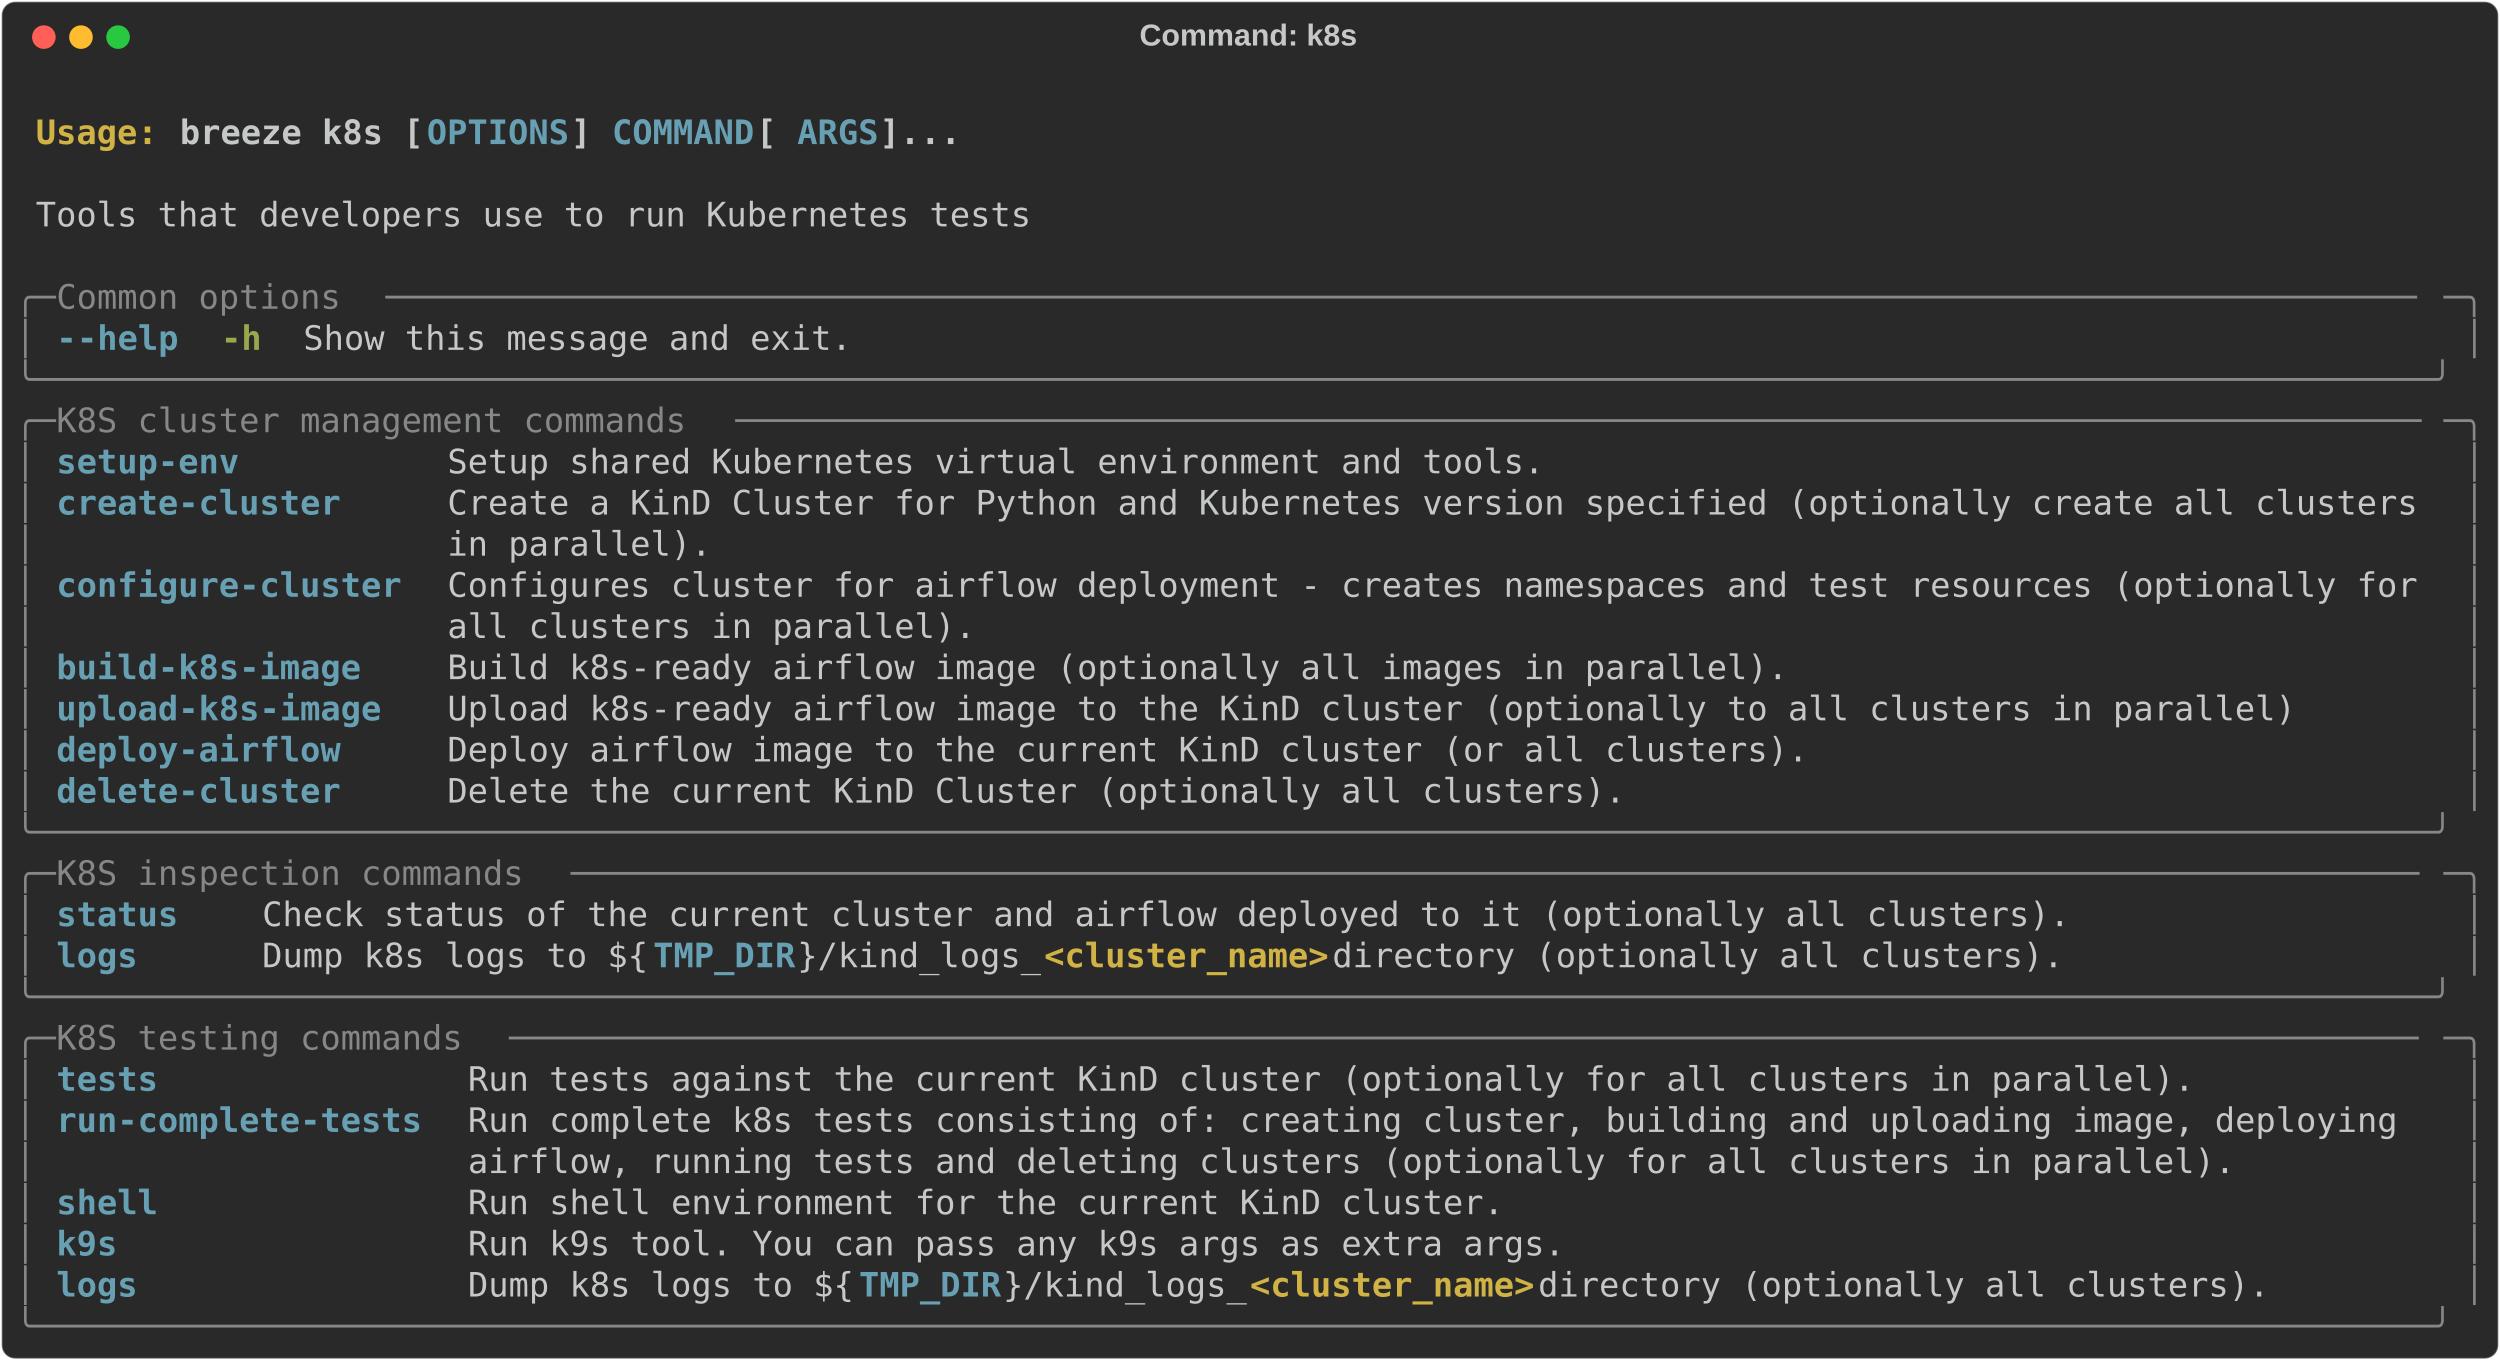
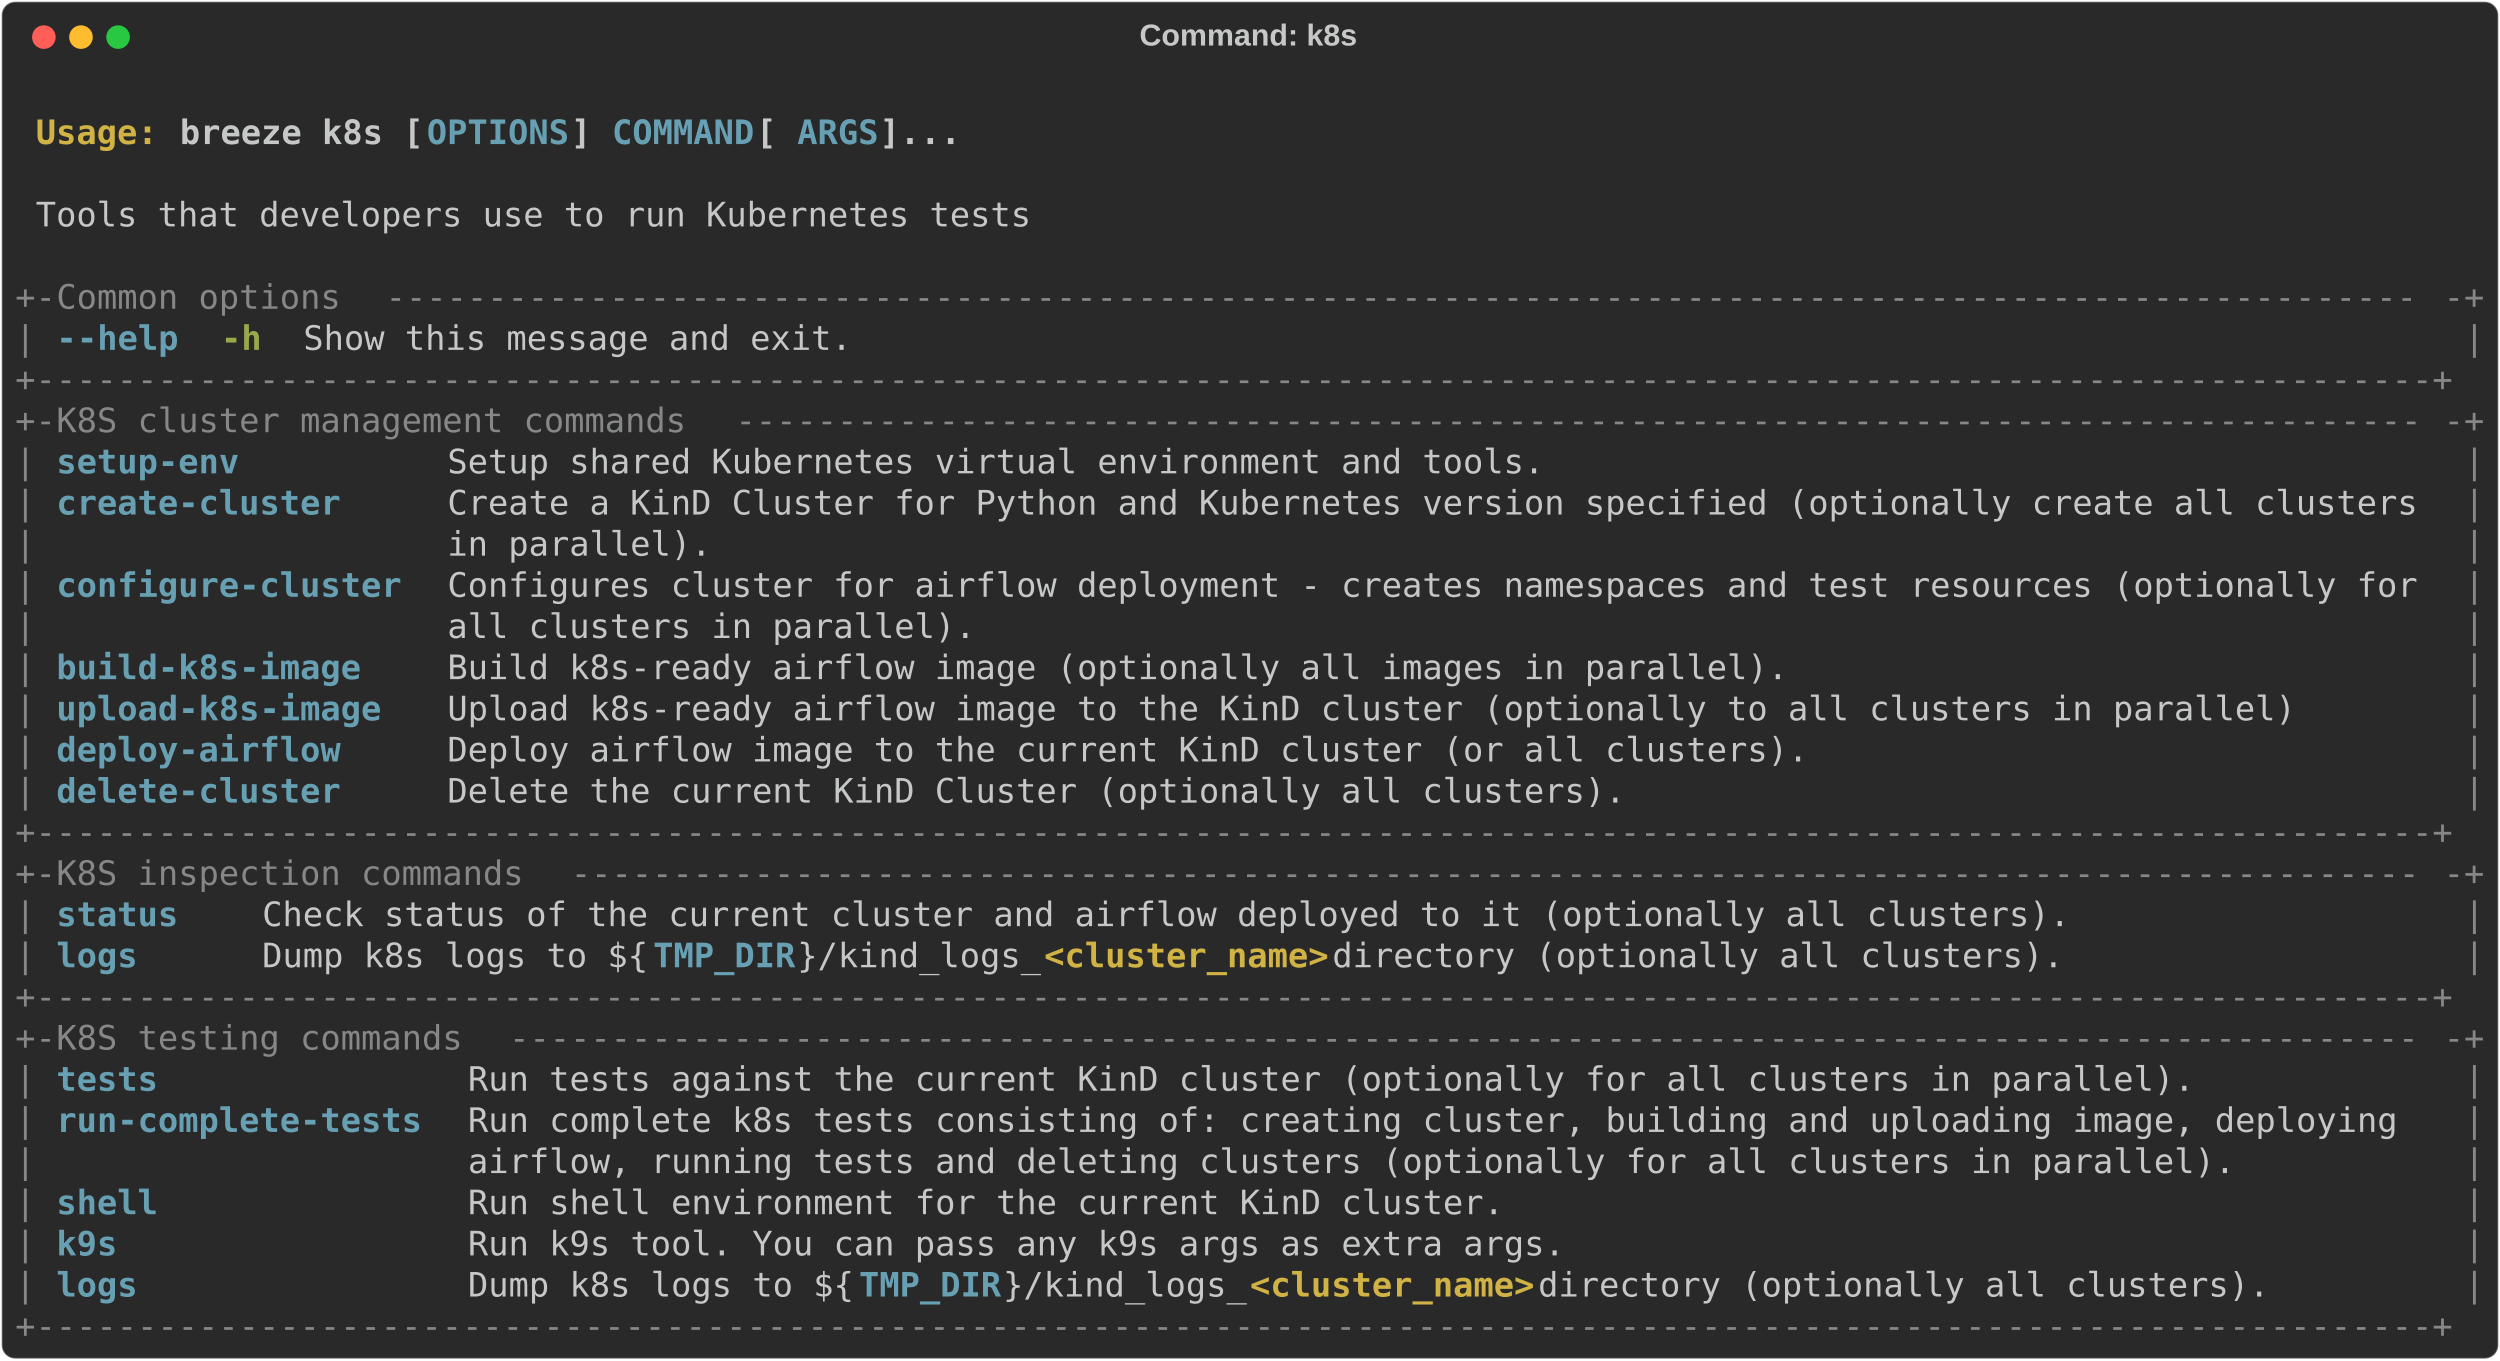
<svg xmlns="http://www.w3.org/2000/svg" class="rich-terminal" viewBox="0 0 1482 806.4">
  <style>

    @font-face {
        font-family: "Fira Code";
        src: local("FiraCode-Regular"),
                url("https://cdnjs.cloudflare.com/ajax/libs/firacode/6.2.0/woff2/FiraCode-Regular.woff2") format("woff2"),
                url("https://cdnjs.cloudflare.com/ajax/libs/firacode/6.2.0/woff/FiraCode-Regular.woff") format("woff");
        font-style: normal;
        font-weight: 400;
    }
    @font-face {
        font-family: "Fira Code";
        src: local("FiraCode-Bold"),
                url("https://cdnjs.cloudflare.com/ajax/libs/firacode/6.2.0/woff2/FiraCode-Bold.woff2") format("woff2"),
                url("https://cdnjs.cloudflare.com/ajax/libs/firacode/6.2.0/woff/FiraCode-Bold.woff") format("woff");
        font-style: bold;
        font-weight: 700;
    }

    .breeze-k8s-matrix {
        font-family: Fira Code, monospace;
        font-size: 20px;
        line-height: 24.4px;
        font-variant-east-asian: full-width;
    }

    .breeze-k8s-title {
        font-size: 18px;
        font-weight: bold;
        font-family: arial;
    }

    .breeze-k8s-r1 { fill: #c5c8c6;font-weight: bold }
.breeze-k8s-r2 { fill: #c5c8c6 }
.breeze-k8s-r3 { fill: #d0b344;font-weight: bold }
.breeze-k8s-r4 { fill: #68a0b3;font-weight: bold }
.breeze-k8s-r5 { fill: #868887 }
.breeze-k8s-r6 { fill: #98a84b;font-weight: bold }
    </style>
  <defs>
    <clipPath id="breeze-k8s-clip-terminal">
      <rect x="0" y="0" width="1463.0" height="755.4" />
    </clipPath>
    <clipPath id="breeze-k8s-line-0">
      <rect x="0" y="1.5" width="1464" height="24.65" />
    </clipPath>
    <clipPath id="breeze-k8s-line-1">
      <rect x="0" y="25.9" width="1464" height="24.65" />
    </clipPath>
    <clipPath id="breeze-k8s-line-2">
      <rect x="0" y="50.3" width="1464" height="24.65" />
    </clipPath>
    <clipPath id="breeze-k8s-line-3">
      <rect x="0" y="74.7" width="1464" height="24.65" />
    </clipPath>
    <clipPath id="breeze-k8s-line-4">
      <rect x="0" y="99.1" width="1464" height="24.65" />
    </clipPath>
    <clipPath id="breeze-k8s-line-5">
      <rect x="0" y="123.5" width="1464" height="24.65" />
    </clipPath>
    <clipPath id="breeze-k8s-line-6">
      <rect x="0" y="147.9" width="1464" height="24.65" />
    </clipPath>
    <clipPath id="breeze-k8s-line-7">
      <rect x="0" y="172.3" width="1464" height="24.65" />
    </clipPath>
    <clipPath id="breeze-k8s-line-8">
      <rect x="0" y="196.7" width="1464" height="24.65" />
    </clipPath>
    <clipPath id="breeze-k8s-line-9">
      <rect x="0" y="221.1" width="1464" height="24.65" />
    </clipPath>
    <clipPath id="breeze-k8s-line-10">
      <rect x="0" y="245.5" width="1464" height="24.65" />
    </clipPath>
    <clipPath id="breeze-k8s-line-11">
      <rect x="0" y="269.9" width="1464" height="24.65" />
    </clipPath>
    <clipPath id="breeze-k8s-line-12">
      <rect x="0" y="294.3" width="1464" height="24.65" />
    </clipPath>
    <clipPath id="breeze-k8s-line-13">
      <rect x="0" y="318.7" width="1464" height="24.65" />
    </clipPath>
    <clipPath id="breeze-k8s-line-14">
      <rect x="0" y="343.1" width="1464" height="24.65" />
    </clipPath>
    <clipPath id="breeze-k8s-line-15">
      <rect x="0" y="367.5" width="1464" height="24.65" />
    </clipPath>
    <clipPath id="breeze-k8s-line-16">
      <rect x="0" y="391.9" width="1464" height="24.65" />
    </clipPath>
    <clipPath id="breeze-k8s-line-17">
      <rect x="0" y="416.3" width="1464" height="24.65" />
    </clipPath>
    <clipPath id="breeze-k8s-line-18">
      <rect x="0" y="440.7" width="1464" height="24.65" />
    </clipPath>
    <clipPath id="breeze-k8s-line-19">
      <rect x="0" y="465.1" width="1464" height="24.65" />
    </clipPath>
    <clipPath id="breeze-k8s-line-20">
      <rect x="0" y="489.5" width="1464" height="24.65" />
    </clipPath>
    <clipPath id="breeze-k8s-line-21">
      <rect x="0" y="513.9" width="1464" height="24.65" />
    </clipPath>
    <clipPath id="breeze-k8s-line-22">
      <rect x="0" y="538.3" width="1464" height="24.65" />
    </clipPath>
    <clipPath id="breeze-k8s-line-23">
      <rect x="0" y="562.7" width="1464" height="24.65" />
    </clipPath>
    <clipPath id="breeze-k8s-line-24">
      <rect x="0" y="587.1" width="1464" height="24.65" />
    </clipPath>
    <clipPath id="breeze-k8s-line-25">
      <rect x="0" y="611.5" width="1464" height="24.65" />
    </clipPath>
    <clipPath id="breeze-k8s-line-26">
      <rect x="0" y="635.9" width="1464" height="24.65" />
    </clipPath>
    <clipPath id="breeze-k8s-line-27">
      <rect x="0" y="660.3" width="1464" height="24.65" />
    </clipPath>
    <clipPath id="breeze-k8s-line-28">
      <rect x="0" y="684.7" width="1464" height="24.65" />
    </clipPath>
    <clipPath id="breeze-k8s-line-29">
      <rect x="0" y="709.1" width="1464" height="24.65" />
    </clipPath>
  </defs>
  <rect fill="#292929" stroke="rgba(255,255,255,0.35)" stroke-width="1" x="1" y="1" width="1480" height="804.4" rx="8" />
  <text class="breeze-k8s-title" fill="#c5c8c6" text-anchor="middle" x="740" y="27">Command: k8s</text>
  <g transform="translate(26,22)">
    <circle cx="0" cy="0" r="7" fill="#ff5f57" />
    <circle cx="22" cy="0" r="7" fill="#febc2e" />
    <circle cx="44" cy="0" r="7" fill="#28c840" />
  </g>
  <g transform="translate(9, 41)" clip-path="url(#breeze-k8s-clip-terminal)">
    <g class="breeze-k8s-matrix">
      <text class="breeze-k8s-r2" x="1464" y="20" textLength="12.2" clip-path="url(#breeze-k8s-line-0)">
</text>
      <text class="breeze-k8s-r3" x="12.2" y="44.4" textLength="85.4" clip-path="url(#breeze-k8s-line-1)">Usage: </text>
      <text class="breeze-k8s-r1" x="97.6" y="44.4" textLength="146.4" clip-path="url(#breeze-k8s-line-1)">breeze k8s [</text>
      <text class="breeze-k8s-r4" x="244" y="44.4" textLength="85.4" clip-path="url(#breeze-k8s-line-1)">OPTIONS</text>
      <text class="breeze-k8s-r1" x="329.4" y="44.4" textLength="24.4" clip-path="url(#breeze-k8s-line-1)">] </text>
      <text class="breeze-k8s-r4" x="353.8" y="44.4" textLength="85.4" clip-path="url(#breeze-k8s-line-1)">COMMAND</text>
      <text class="breeze-k8s-r1" x="439.2" y="44.4" textLength="24.4" clip-path="url(#breeze-k8s-line-1)"> [</text>
      <text class="breeze-k8s-r4" x="463.6" y="44.4" textLength="48.8" clip-path="url(#breeze-k8s-line-1)">ARGS</text>
      <text class="breeze-k8s-r1" x="512.4" y="44.4" textLength="48.8" clip-path="url(#breeze-k8s-line-1)">]...</text>
      <text class="breeze-k8s-r2" x="1464" y="44.4" textLength="12.2" clip-path="url(#breeze-k8s-line-1)">
</text>
      <text class="breeze-k8s-r2" x="1464" y="68.8" textLength="12.2" clip-path="url(#breeze-k8s-line-2)">
</text>
      <text class="breeze-k8s-r2" x="12.2" y="93.2" textLength="597.8" clip-path="url(#breeze-k8s-line-3)">Tools that developers use to run Kubernetes tests</text>
      <text class="breeze-k8s-r2" x="1464" y="93.2" textLength="12.2" clip-path="url(#breeze-k8s-line-3)">
</text>
      <text class="breeze-k8s-r2" x="1464" y="117.6" textLength="12.2" clip-path="url(#breeze-k8s-line-4)">
</text>
-       <text class="breeze-k8s-r5" x="0" y="142" textLength="24.4" clip-path="url(#breeze-k8s-line-5)">╭─</text>
+       <text class="breeze-k8s-r5" x="0" y="142" textLength="24.4" clip-path="url(#breeze-k8s-line-5)">+-</text>
      <text class="breeze-k8s-r5" x="24.4" y="142" textLength="195.2" clip-path="url(#breeze-k8s-line-5)"> Common options </text>
-       <text class="breeze-k8s-r5" x="219.6" y="142" textLength="1220" clip-path="url(#breeze-k8s-line-5)">────────────────────────────────────────────────────────────────────────────────────────────────────</text>
-       <text class="breeze-k8s-r5" x="1439.6" y="142" textLength="24.4" clip-path="url(#breeze-k8s-line-5)">─╮</text>
+       <text class="breeze-k8s-r5" x="219.6" y="142" textLength="1220" clip-path="url(#breeze-k8s-line-5)">----------------------------------------------------------------------------------------------------</text>
+       <text class="breeze-k8s-r5" x="1439.6" y="142" textLength="24.4" clip-path="url(#breeze-k8s-line-5)">-+</text>
      <text class="breeze-k8s-r2" x="1464" y="142" textLength="12.2" clip-path="url(#breeze-k8s-line-5)">
</text>
-       <text class="breeze-k8s-r5" x="0" y="166.4" textLength="12.2" clip-path="url(#breeze-k8s-line-6)">│</text>
+       <text class="breeze-k8s-r5" x="0" y="166.4" textLength="12.2" clip-path="url(#breeze-k8s-line-6)">|</text>
      <text class="breeze-k8s-r4" x="24.4" y="166.4" textLength="12.2" clip-path="url(#breeze-k8s-line-6)">-</text>
      <text class="breeze-k8s-r4" x="36.6" y="166.4" textLength="61" clip-path="url(#breeze-k8s-line-6)">-help</text>
      <text class="breeze-k8s-r6" x="122" y="166.4" textLength="24.4" clip-path="url(#breeze-k8s-line-6)">-h</text>
      <text class="breeze-k8s-r2" x="170.8" y="166.4" textLength="329.4" clip-path="url(#breeze-k8s-line-6)">Show this message and exit.</text>
-       <text class="breeze-k8s-r5" x="1451.8" y="166.4" textLength="12.2" clip-path="url(#breeze-k8s-line-6)">│</text>
+       <text class="breeze-k8s-r5" x="1451.8" y="166.4" textLength="12.2" clip-path="url(#breeze-k8s-line-6)">|</text>
      <text class="breeze-k8s-r2" x="1464" y="166.4" textLength="12.2" clip-path="url(#breeze-k8s-line-6)">
</text>
-       <text class="breeze-k8s-r5" x="0" y="190.8" textLength="1464" clip-path="url(#breeze-k8s-line-7)">╰──────────────────────────────────────────────────────────────────────────────────────────────────────────────────────╯</text>
+       <text class="breeze-k8s-r5" x="0" y="190.8" textLength="1464" clip-path="url(#breeze-k8s-line-7)">+----------------------------------------------------------------------------------------------------------------------+</text>
      <text class="breeze-k8s-r2" x="1464" y="190.8" textLength="12.2" clip-path="url(#breeze-k8s-line-7)">
</text>
-       <text class="breeze-k8s-r5" x="0" y="215.2" textLength="24.4" clip-path="url(#breeze-k8s-line-8)">╭─</text>
+       <text class="breeze-k8s-r5" x="0" y="215.2" textLength="24.4" clip-path="url(#breeze-k8s-line-8)">+-</text>
      <text class="breeze-k8s-r5" x="24.4" y="215.2" textLength="402.6" clip-path="url(#breeze-k8s-line-8)"> K8S cluster management commands </text>
-       <text class="breeze-k8s-r5" x="427" y="215.2" textLength="1012.6" clip-path="url(#breeze-k8s-line-8)">───────────────────────────────────────────────────────────────────────────────────</text>
-       <text class="breeze-k8s-r5" x="1439.6" y="215.2" textLength="24.4" clip-path="url(#breeze-k8s-line-8)">─╮</text>
+       <text class="breeze-k8s-r5" x="427" y="215.2" textLength="1012.6" clip-path="url(#breeze-k8s-line-8)">-----------------------------------------------------------------------------------</text>
+       <text class="breeze-k8s-r5" x="1439.6" y="215.2" textLength="24.4" clip-path="url(#breeze-k8s-line-8)">-+</text>
      <text class="breeze-k8s-r2" x="1464" y="215.2" textLength="12.2" clip-path="url(#breeze-k8s-line-8)">
</text>
-       <text class="breeze-k8s-r5" x="0" y="239.6" textLength="12.2" clip-path="url(#breeze-k8s-line-9)">│</text>
+       <text class="breeze-k8s-r5" x="0" y="239.6" textLength="12.2" clip-path="url(#breeze-k8s-line-9)">|</text>
      <text class="breeze-k8s-r4" x="24.4" y="239.6" textLength="207.4" clip-path="url(#breeze-k8s-line-9)">setup-env        </text>
      <text class="breeze-k8s-r2" x="256.2" y="239.6" textLength="1183.4" clip-path="url(#breeze-k8s-line-9)">Setup shared Kubernetes virtual environment and tools.                                           </text>
-       <text class="breeze-k8s-r5" x="1451.8" y="239.6" textLength="12.2" clip-path="url(#breeze-k8s-line-9)">│</text>
+       <text class="breeze-k8s-r5" x="1451.8" y="239.6" textLength="12.2" clip-path="url(#breeze-k8s-line-9)">|</text>
      <text class="breeze-k8s-r2" x="1464" y="239.6" textLength="12.2" clip-path="url(#breeze-k8s-line-9)">
</text>
-       <text class="breeze-k8s-r5" x="0" y="264" textLength="12.2" clip-path="url(#breeze-k8s-line-10)">│</text>
+       <text class="breeze-k8s-r5" x="0" y="264" textLength="12.2" clip-path="url(#breeze-k8s-line-10)">|</text>
      <text class="breeze-k8s-r4" x="24.4" y="264" textLength="207.4" clip-path="url(#breeze-k8s-line-10)">create-cluster   </text>
      <text class="breeze-k8s-r2" x="256.2" y="264" textLength="1183.4" clip-path="url(#breeze-k8s-line-10)">Create a KinD Cluster for Python and Kubernetes version specified (optionally create all clusters</text>
-       <text class="breeze-k8s-r5" x="1451.8" y="264" textLength="12.2" clip-path="url(#breeze-k8s-line-10)">│</text>
+       <text class="breeze-k8s-r5" x="1451.8" y="264" textLength="12.2" clip-path="url(#breeze-k8s-line-10)">|</text>
      <text class="breeze-k8s-r2" x="1464" y="264" textLength="12.2" clip-path="url(#breeze-k8s-line-10)">
</text>
-       <text class="breeze-k8s-r5" x="0" y="288.4" textLength="12.2" clip-path="url(#breeze-k8s-line-11)">│</text>
+       <text class="breeze-k8s-r5" x="0" y="288.4" textLength="12.2" clip-path="url(#breeze-k8s-line-11)">|</text>
      <text class="breeze-k8s-r2" x="256.2" y="288.4" textLength="1183.4" clip-path="url(#breeze-k8s-line-11)">in parallel).                                                                                    </text>
-       <text class="breeze-k8s-r5" x="1451.8" y="288.4" textLength="12.2" clip-path="url(#breeze-k8s-line-11)">│</text>
+       <text class="breeze-k8s-r5" x="1451.8" y="288.4" textLength="12.2" clip-path="url(#breeze-k8s-line-11)">|</text>
      <text class="breeze-k8s-r2" x="1464" y="288.4" textLength="12.2" clip-path="url(#breeze-k8s-line-11)">
</text>
-       <text class="breeze-k8s-r5" x="0" y="312.8" textLength="12.2" clip-path="url(#breeze-k8s-line-12)">│</text>
+       <text class="breeze-k8s-r5" x="0" y="312.8" textLength="12.2" clip-path="url(#breeze-k8s-line-12)">|</text>
      <text class="breeze-k8s-r4" x="24.4" y="312.8" textLength="207.4" clip-path="url(#breeze-k8s-line-12)">configure-cluster</text>
      <text class="breeze-k8s-r2" x="256.2" y="312.8" textLength="1183.4" clip-path="url(#breeze-k8s-line-12)">Configures cluster for airflow deployment - creates namespaces and test resources (optionally for</text>
-       <text class="breeze-k8s-r5" x="1451.8" y="312.8" textLength="12.2" clip-path="url(#breeze-k8s-line-12)">│</text>
+       <text class="breeze-k8s-r5" x="1451.8" y="312.8" textLength="12.2" clip-path="url(#breeze-k8s-line-12)">|</text>
      <text class="breeze-k8s-r2" x="1464" y="312.8" textLength="12.2" clip-path="url(#breeze-k8s-line-12)">
</text>
-       <text class="breeze-k8s-r5" x="0" y="337.2" textLength="12.2" clip-path="url(#breeze-k8s-line-13)">│</text>
+       <text class="breeze-k8s-r5" x="0" y="337.2" textLength="12.2" clip-path="url(#breeze-k8s-line-13)">|</text>
      <text class="breeze-k8s-r2" x="256.2" y="337.2" textLength="1183.4" clip-path="url(#breeze-k8s-line-13)">all clusters in parallel).                                                                       </text>
-       <text class="breeze-k8s-r5" x="1451.8" y="337.2" textLength="12.2" clip-path="url(#breeze-k8s-line-13)">│</text>
+       <text class="breeze-k8s-r5" x="1451.8" y="337.2" textLength="12.2" clip-path="url(#breeze-k8s-line-13)">|</text>
      <text class="breeze-k8s-r2" x="1464" y="337.2" textLength="12.2" clip-path="url(#breeze-k8s-line-13)">
</text>
-       <text class="breeze-k8s-r5" x="0" y="361.6" textLength="12.2" clip-path="url(#breeze-k8s-line-14)">│</text>
+       <text class="breeze-k8s-r5" x="0" y="361.6" textLength="12.2" clip-path="url(#breeze-k8s-line-14)">|</text>
      <text class="breeze-k8s-r4" x="24.4" y="361.6" textLength="207.4" clip-path="url(#breeze-k8s-line-14)">build-k8s-image  </text>
      <text class="breeze-k8s-r2" x="256.2" y="361.6" textLength="1183.4" clip-path="url(#breeze-k8s-line-14)">Build k8s-ready airflow image (optionally all images in parallel).                               </text>
-       <text class="breeze-k8s-r5" x="1451.8" y="361.6" textLength="12.2" clip-path="url(#breeze-k8s-line-14)">│</text>
+       <text class="breeze-k8s-r5" x="1451.8" y="361.6" textLength="12.2" clip-path="url(#breeze-k8s-line-14)">|</text>
      <text class="breeze-k8s-r2" x="1464" y="361.6" textLength="12.2" clip-path="url(#breeze-k8s-line-14)">
</text>
-       <text class="breeze-k8s-r5" x="0" y="386" textLength="12.2" clip-path="url(#breeze-k8s-line-15)">│</text>
+       <text class="breeze-k8s-r5" x="0" y="386" textLength="12.2" clip-path="url(#breeze-k8s-line-15)">|</text>
      <text class="breeze-k8s-r4" x="24.4" y="386" textLength="207.4" clip-path="url(#breeze-k8s-line-15)">upload-k8s-image </text>
      <text class="breeze-k8s-r2" x="256.2" y="386" textLength="1183.4" clip-path="url(#breeze-k8s-line-15)">Upload k8s-ready airflow image to the KinD cluster (optionally to all clusters in parallel)      </text>
-       <text class="breeze-k8s-r5" x="1451.8" y="386" textLength="12.2" clip-path="url(#breeze-k8s-line-15)">│</text>
+       <text class="breeze-k8s-r5" x="1451.8" y="386" textLength="12.2" clip-path="url(#breeze-k8s-line-15)">|</text>
      <text class="breeze-k8s-r2" x="1464" y="386" textLength="12.2" clip-path="url(#breeze-k8s-line-15)">
</text>
-       <text class="breeze-k8s-r5" x="0" y="410.4" textLength="12.2" clip-path="url(#breeze-k8s-line-16)">│</text>
+       <text class="breeze-k8s-r5" x="0" y="410.4" textLength="12.2" clip-path="url(#breeze-k8s-line-16)">|</text>
      <text class="breeze-k8s-r4" x="24.4" y="410.4" textLength="207.4" clip-path="url(#breeze-k8s-line-16)">deploy-airflow   </text>
      <text class="breeze-k8s-r2" x="256.2" y="410.4" textLength="1183.4" clip-path="url(#breeze-k8s-line-16)">Deploy airflow image to the current KinD cluster (or all clusters).                              </text>
-       <text class="breeze-k8s-r5" x="1451.8" y="410.4" textLength="12.2" clip-path="url(#breeze-k8s-line-16)">│</text>
+       <text class="breeze-k8s-r5" x="1451.8" y="410.4" textLength="12.2" clip-path="url(#breeze-k8s-line-16)">|</text>
      <text class="breeze-k8s-r2" x="1464" y="410.4" textLength="12.2" clip-path="url(#breeze-k8s-line-16)">
</text>
-       <text class="breeze-k8s-r5" x="0" y="434.8" textLength="12.2" clip-path="url(#breeze-k8s-line-17)">│</text>
+       <text class="breeze-k8s-r5" x="0" y="434.8" textLength="12.2" clip-path="url(#breeze-k8s-line-17)">|</text>
      <text class="breeze-k8s-r4" x="24.4" y="434.8" textLength="207.4" clip-path="url(#breeze-k8s-line-17)">delete-cluster   </text>
      <text class="breeze-k8s-r2" x="256.2" y="434.8" textLength="1183.4" clip-path="url(#breeze-k8s-line-17)">Delete the current KinD Cluster (optionally all clusters).                                       </text>
-       <text class="breeze-k8s-r5" x="1451.8" y="434.8" textLength="12.2" clip-path="url(#breeze-k8s-line-17)">│</text>
+       <text class="breeze-k8s-r5" x="1451.8" y="434.8" textLength="12.2" clip-path="url(#breeze-k8s-line-17)">|</text>
      <text class="breeze-k8s-r2" x="1464" y="434.8" textLength="12.2" clip-path="url(#breeze-k8s-line-17)">
</text>
-       <text class="breeze-k8s-r5" x="0" y="459.2" textLength="1464" clip-path="url(#breeze-k8s-line-18)">╰──────────────────────────────────────────────────────────────────────────────────────────────────────────────────────╯</text>
+       <text class="breeze-k8s-r5" x="0" y="459.2" textLength="1464" clip-path="url(#breeze-k8s-line-18)">+----------------------------------------------------------------------------------------------------------------------+</text>
      <text class="breeze-k8s-r2" x="1464" y="459.2" textLength="12.2" clip-path="url(#breeze-k8s-line-18)">
</text>
-       <text class="breeze-k8s-r5" x="0" y="483.6" textLength="24.4" clip-path="url(#breeze-k8s-line-19)">╭─</text>
+       <text class="breeze-k8s-r5" x="0" y="483.6" textLength="24.4" clip-path="url(#breeze-k8s-line-19)">+-</text>
      <text class="breeze-k8s-r5" x="24.4" y="483.6" textLength="305" clip-path="url(#breeze-k8s-line-19)"> K8S inspection commands </text>
-       <text class="breeze-k8s-r5" x="329.4" y="483.6" textLength="1110.2" clip-path="url(#breeze-k8s-line-19)">───────────────────────────────────────────────────────────────────────────────────────────</text>
-       <text class="breeze-k8s-r5" x="1439.6" y="483.6" textLength="24.4" clip-path="url(#breeze-k8s-line-19)">─╮</text>
+       <text class="breeze-k8s-r5" x="329.4" y="483.6" textLength="1110.2" clip-path="url(#breeze-k8s-line-19)">-------------------------------------------------------------------------------------------</text>
+       <text class="breeze-k8s-r5" x="1439.6" y="483.6" textLength="24.4" clip-path="url(#breeze-k8s-line-19)">-+</text>
      <text class="breeze-k8s-r2" x="1464" y="483.6" textLength="12.2" clip-path="url(#breeze-k8s-line-19)">
</text>
-       <text class="breeze-k8s-r5" x="0" y="508" textLength="12.2" clip-path="url(#breeze-k8s-line-20)">│</text>
+       <text class="breeze-k8s-r5" x="0" y="508" textLength="12.2" clip-path="url(#breeze-k8s-line-20)">|</text>
      <text class="breeze-k8s-r4" x="24.4" y="508" textLength="97.6" clip-path="url(#breeze-k8s-line-20)">status  </text>
      <text class="breeze-k8s-r2" x="146.4" y="508" textLength="1293.2" clip-path="url(#breeze-k8s-line-20)">Check status of the current cluster and airflow deployed to it (optionally all clusters).                 </text>
-       <text class="breeze-k8s-r5" x="1451.8" y="508" textLength="12.2" clip-path="url(#breeze-k8s-line-20)">│</text>
+       <text class="breeze-k8s-r5" x="1451.8" y="508" textLength="12.2" clip-path="url(#breeze-k8s-line-20)">|</text>
      <text class="breeze-k8s-r2" x="1464" y="508" textLength="12.2" clip-path="url(#breeze-k8s-line-20)">
</text>
-       <text class="breeze-k8s-r5" x="0" y="532.4" textLength="12.2" clip-path="url(#breeze-k8s-line-21)">│</text>
+       <text class="breeze-k8s-r5" x="0" y="532.4" textLength="12.2" clip-path="url(#breeze-k8s-line-21)">|</text>
      <text class="breeze-k8s-r4" x="24.4" y="532.4" textLength="97.6" clip-path="url(#breeze-k8s-line-21)">logs    </text>
      <text class="breeze-k8s-r2" x="146.4" y="532.4" textLength="231.8" clip-path="url(#breeze-k8s-line-21)">Dump k8s logs to ${</text>
      <text class="breeze-k8s-r4" x="378.2" y="532.4" textLength="85.4" clip-path="url(#breeze-k8s-line-21)">TMP_DIR</text>
      <text class="breeze-k8s-r2" x="463.6" y="532.4" textLength="146.4" clip-path="url(#breeze-k8s-line-21)">}/kind_logs_</text>
      <text class="breeze-k8s-r3" x="610" y="532.4" textLength="170.8" clip-path="url(#breeze-k8s-line-21)">&lt;cluster_name&gt;</text>
      <text class="breeze-k8s-r2" x="780.8" y="532.4" textLength="658.8" clip-path="url(#breeze-k8s-line-21)"> directory (optionally all clusters).                 </text>
-       <text class="breeze-k8s-r5" x="1451.8" y="532.4" textLength="12.2" clip-path="url(#breeze-k8s-line-21)">│</text>
+       <text class="breeze-k8s-r5" x="1451.8" y="532.4" textLength="12.2" clip-path="url(#breeze-k8s-line-21)">|</text>
      <text class="breeze-k8s-r2" x="1464" y="532.4" textLength="12.2" clip-path="url(#breeze-k8s-line-21)">
</text>
-       <text class="breeze-k8s-r5" x="0" y="556.8" textLength="1464" clip-path="url(#breeze-k8s-line-22)">╰──────────────────────────────────────────────────────────────────────────────────────────────────────────────────────╯</text>
+       <text class="breeze-k8s-r5" x="0" y="556.8" textLength="1464" clip-path="url(#breeze-k8s-line-22)">+----------------------------------------------------------------------------------------------------------------------+</text>
      <text class="breeze-k8s-r2" x="1464" y="556.8" textLength="12.2" clip-path="url(#breeze-k8s-line-22)">
</text>
-       <text class="breeze-k8s-r5" x="0" y="581.2" textLength="24.4" clip-path="url(#breeze-k8s-line-23)">╭─</text>
+       <text class="breeze-k8s-r5" x="0" y="581.2" textLength="24.4" clip-path="url(#breeze-k8s-line-23)">+-</text>
      <text class="breeze-k8s-r5" x="24.4" y="581.2" textLength="268.4" clip-path="url(#breeze-k8s-line-23)"> K8S testing commands </text>
-       <text class="breeze-k8s-r5" x="292.8" y="581.2" textLength="1146.8" clip-path="url(#breeze-k8s-line-23)">──────────────────────────────────────────────────────────────────────────────────────────────</text>
-       <text class="breeze-k8s-r5" x="1439.6" y="581.2" textLength="24.4" clip-path="url(#breeze-k8s-line-23)">─╮</text>
+       <text class="breeze-k8s-r5" x="292.8" y="581.2" textLength="1146.8" clip-path="url(#breeze-k8s-line-23)">----------------------------------------------------------------------------------------------</text>
+       <text class="breeze-k8s-r5" x="1439.6" y="581.2" textLength="24.4" clip-path="url(#breeze-k8s-line-23)">-+</text>
      <text class="breeze-k8s-r2" x="1464" y="581.2" textLength="12.2" clip-path="url(#breeze-k8s-line-23)">
</text>
-       <text class="breeze-k8s-r5" x="0" y="605.6" textLength="12.2" clip-path="url(#breeze-k8s-line-24)">│</text>
+       <text class="breeze-k8s-r5" x="0" y="605.6" textLength="12.2" clip-path="url(#breeze-k8s-line-24)">|</text>
      <text class="breeze-k8s-r4" x="24.4" y="605.6" textLength="219.6" clip-path="url(#breeze-k8s-line-24)">tests             </text>
      <text class="breeze-k8s-r2" x="268.4" y="605.6" textLength="1171.2" clip-path="url(#breeze-k8s-line-24)">Run tests against the current KinD cluster (optionally for all clusters in parallel).           </text>
-       <text class="breeze-k8s-r5" x="1451.8" y="605.6" textLength="12.2" clip-path="url(#breeze-k8s-line-24)">│</text>
+       <text class="breeze-k8s-r5" x="1451.8" y="605.6" textLength="12.2" clip-path="url(#breeze-k8s-line-24)">|</text>
      <text class="breeze-k8s-r2" x="1464" y="605.6" textLength="12.2" clip-path="url(#breeze-k8s-line-24)">
</text>
-       <text class="breeze-k8s-r5" x="0" y="630" textLength="12.2" clip-path="url(#breeze-k8s-line-25)">│</text>
+       <text class="breeze-k8s-r5" x="0" y="630" textLength="12.2" clip-path="url(#breeze-k8s-line-25)">|</text>
      <text class="breeze-k8s-r4" x="24.4" y="630" textLength="219.6" clip-path="url(#breeze-k8s-line-25)">run-complete-tests</text>
      <text class="breeze-k8s-r2" x="268.4" y="630" textLength="1171.2" clip-path="url(#breeze-k8s-line-25)">Run complete k8s tests consisting of: creating cluster, building and uploading image, deploying </text>
-       <text class="breeze-k8s-r5" x="1451.8" y="630" textLength="12.2" clip-path="url(#breeze-k8s-line-25)">│</text>
+       <text class="breeze-k8s-r5" x="1451.8" y="630" textLength="12.2" clip-path="url(#breeze-k8s-line-25)">|</text>
      <text class="breeze-k8s-r2" x="1464" y="630" textLength="12.2" clip-path="url(#breeze-k8s-line-25)">
</text>
-       <text class="breeze-k8s-r5" x="0" y="654.4" textLength="12.2" clip-path="url(#breeze-k8s-line-26)">│</text>
+       <text class="breeze-k8s-r5" x="0" y="654.4" textLength="12.2" clip-path="url(#breeze-k8s-line-26)">|</text>
      <text class="breeze-k8s-r2" x="268.4" y="654.4" textLength="1171.2" clip-path="url(#breeze-k8s-line-26)">airflow, running tests and deleting clusters (optionally for all clusters in parallel).         </text>
-       <text class="breeze-k8s-r5" x="1451.8" y="654.4" textLength="12.2" clip-path="url(#breeze-k8s-line-26)">│</text>
+       <text class="breeze-k8s-r5" x="1451.8" y="654.4" textLength="12.2" clip-path="url(#breeze-k8s-line-26)">|</text>
      <text class="breeze-k8s-r2" x="1464" y="654.4" textLength="12.2" clip-path="url(#breeze-k8s-line-26)">
</text>
-       <text class="breeze-k8s-r5" x="0" y="678.8" textLength="12.2" clip-path="url(#breeze-k8s-line-27)">│</text>
+       <text class="breeze-k8s-r5" x="0" y="678.8" textLength="12.2" clip-path="url(#breeze-k8s-line-27)">|</text>
      <text class="breeze-k8s-r4" x="24.4" y="678.8" textLength="219.6" clip-path="url(#breeze-k8s-line-27)">shell             </text>
      <text class="breeze-k8s-r2" x="268.4" y="678.8" textLength="1171.2" clip-path="url(#breeze-k8s-line-27)">Run shell environment for the current KinD cluster.                                             </text>
-       <text class="breeze-k8s-r5" x="1451.8" y="678.8" textLength="12.2" clip-path="url(#breeze-k8s-line-27)">│</text>
+       <text class="breeze-k8s-r5" x="1451.8" y="678.8" textLength="12.2" clip-path="url(#breeze-k8s-line-27)">|</text>
      <text class="breeze-k8s-r2" x="1464" y="678.8" textLength="12.2" clip-path="url(#breeze-k8s-line-27)">
</text>
-       <text class="breeze-k8s-r5" x="0" y="703.2" textLength="12.2" clip-path="url(#breeze-k8s-line-28)">│</text>
+       <text class="breeze-k8s-r5" x="0" y="703.2" textLength="12.2" clip-path="url(#breeze-k8s-line-28)">|</text>
      <text class="breeze-k8s-r4" x="24.4" y="703.2" textLength="219.6" clip-path="url(#breeze-k8s-line-28)">k9s               </text>
      <text class="breeze-k8s-r2" x="268.4" y="703.2" textLength="1171.2" clip-path="url(#breeze-k8s-line-28)">Run k9s tool. You can pass any k9s args as extra args.                                          </text>
-       <text class="breeze-k8s-r5" x="1451.8" y="703.2" textLength="12.2" clip-path="url(#breeze-k8s-line-28)">│</text>
+       <text class="breeze-k8s-r5" x="1451.8" y="703.2" textLength="12.2" clip-path="url(#breeze-k8s-line-28)">|</text>
      <text class="breeze-k8s-r2" x="1464" y="703.2" textLength="12.2" clip-path="url(#breeze-k8s-line-28)">
</text>
-       <text class="breeze-k8s-r5" x="0" y="727.6" textLength="12.2" clip-path="url(#breeze-k8s-line-29)">│</text>
+       <text class="breeze-k8s-r5" x="0" y="727.6" textLength="12.2" clip-path="url(#breeze-k8s-line-29)">|</text>
      <text class="breeze-k8s-r4" x="24.4" y="727.6" textLength="219.6" clip-path="url(#breeze-k8s-line-29)">logs              </text>
      <text class="breeze-k8s-r2" x="268.4" y="727.6" textLength="231.8" clip-path="url(#breeze-k8s-line-29)">Dump k8s logs to ${</text>
      <text class="breeze-k8s-r4" x="500.2" y="727.6" textLength="85.4" clip-path="url(#breeze-k8s-line-29)">TMP_DIR</text>
      <text class="breeze-k8s-r2" x="585.6" y="727.6" textLength="146.4" clip-path="url(#breeze-k8s-line-29)">}/kind_logs_</text>
      <text class="breeze-k8s-r3" x="732" y="727.6" textLength="170.8" clip-path="url(#breeze-k8s-line-29)">&lt;cluster_name&gt;</text>
      <text class="breeze-k8s-r2" x="902.8" y="727.6" textLength="536.8" clip-path="url(#breeze-k8s-line-29)"> directory (optionally all clusters).       </text>
-       <text class="breeze-k8s-r5" x="1451.8" y="727.6" textLength="12.2" clip-path="url(#breeze-k8s-line-29)">│</text>
+       <text class="breeze-k8s-r5" x="1451.8" y="727.6" textLength="12.2" clip-path="url(#breeze-k8s-line-29)">|</text>
      <text class="breeze-k8s-r2" x="1464" y="727.6" textLength="12.2" clip-path="url(#breeze-k8s-line-29)">
</text>
-       <text class="breeze-k8s-r5" x="0" y="752" textLength="1464" clip-path="url(#breeze-k8s-line-30)">╰──────────────────────────────────────────────────────────────────────────────────────────────────────────────────────╯</text>
+       <text class="breeze-k8s-r5" x="0" y="752" textLength="1464" clip-path="url(#breeze-k8s-line-30)">+----------------------------------------------------------------------------------------------------------------------+</text>
      <text class="breeze-k8s-r2" x="1464" y="752" textLength="12.2" clip-path="url(#breeze-k8s-line-30)">
</text>
    </g>
  </g>
</svg>
